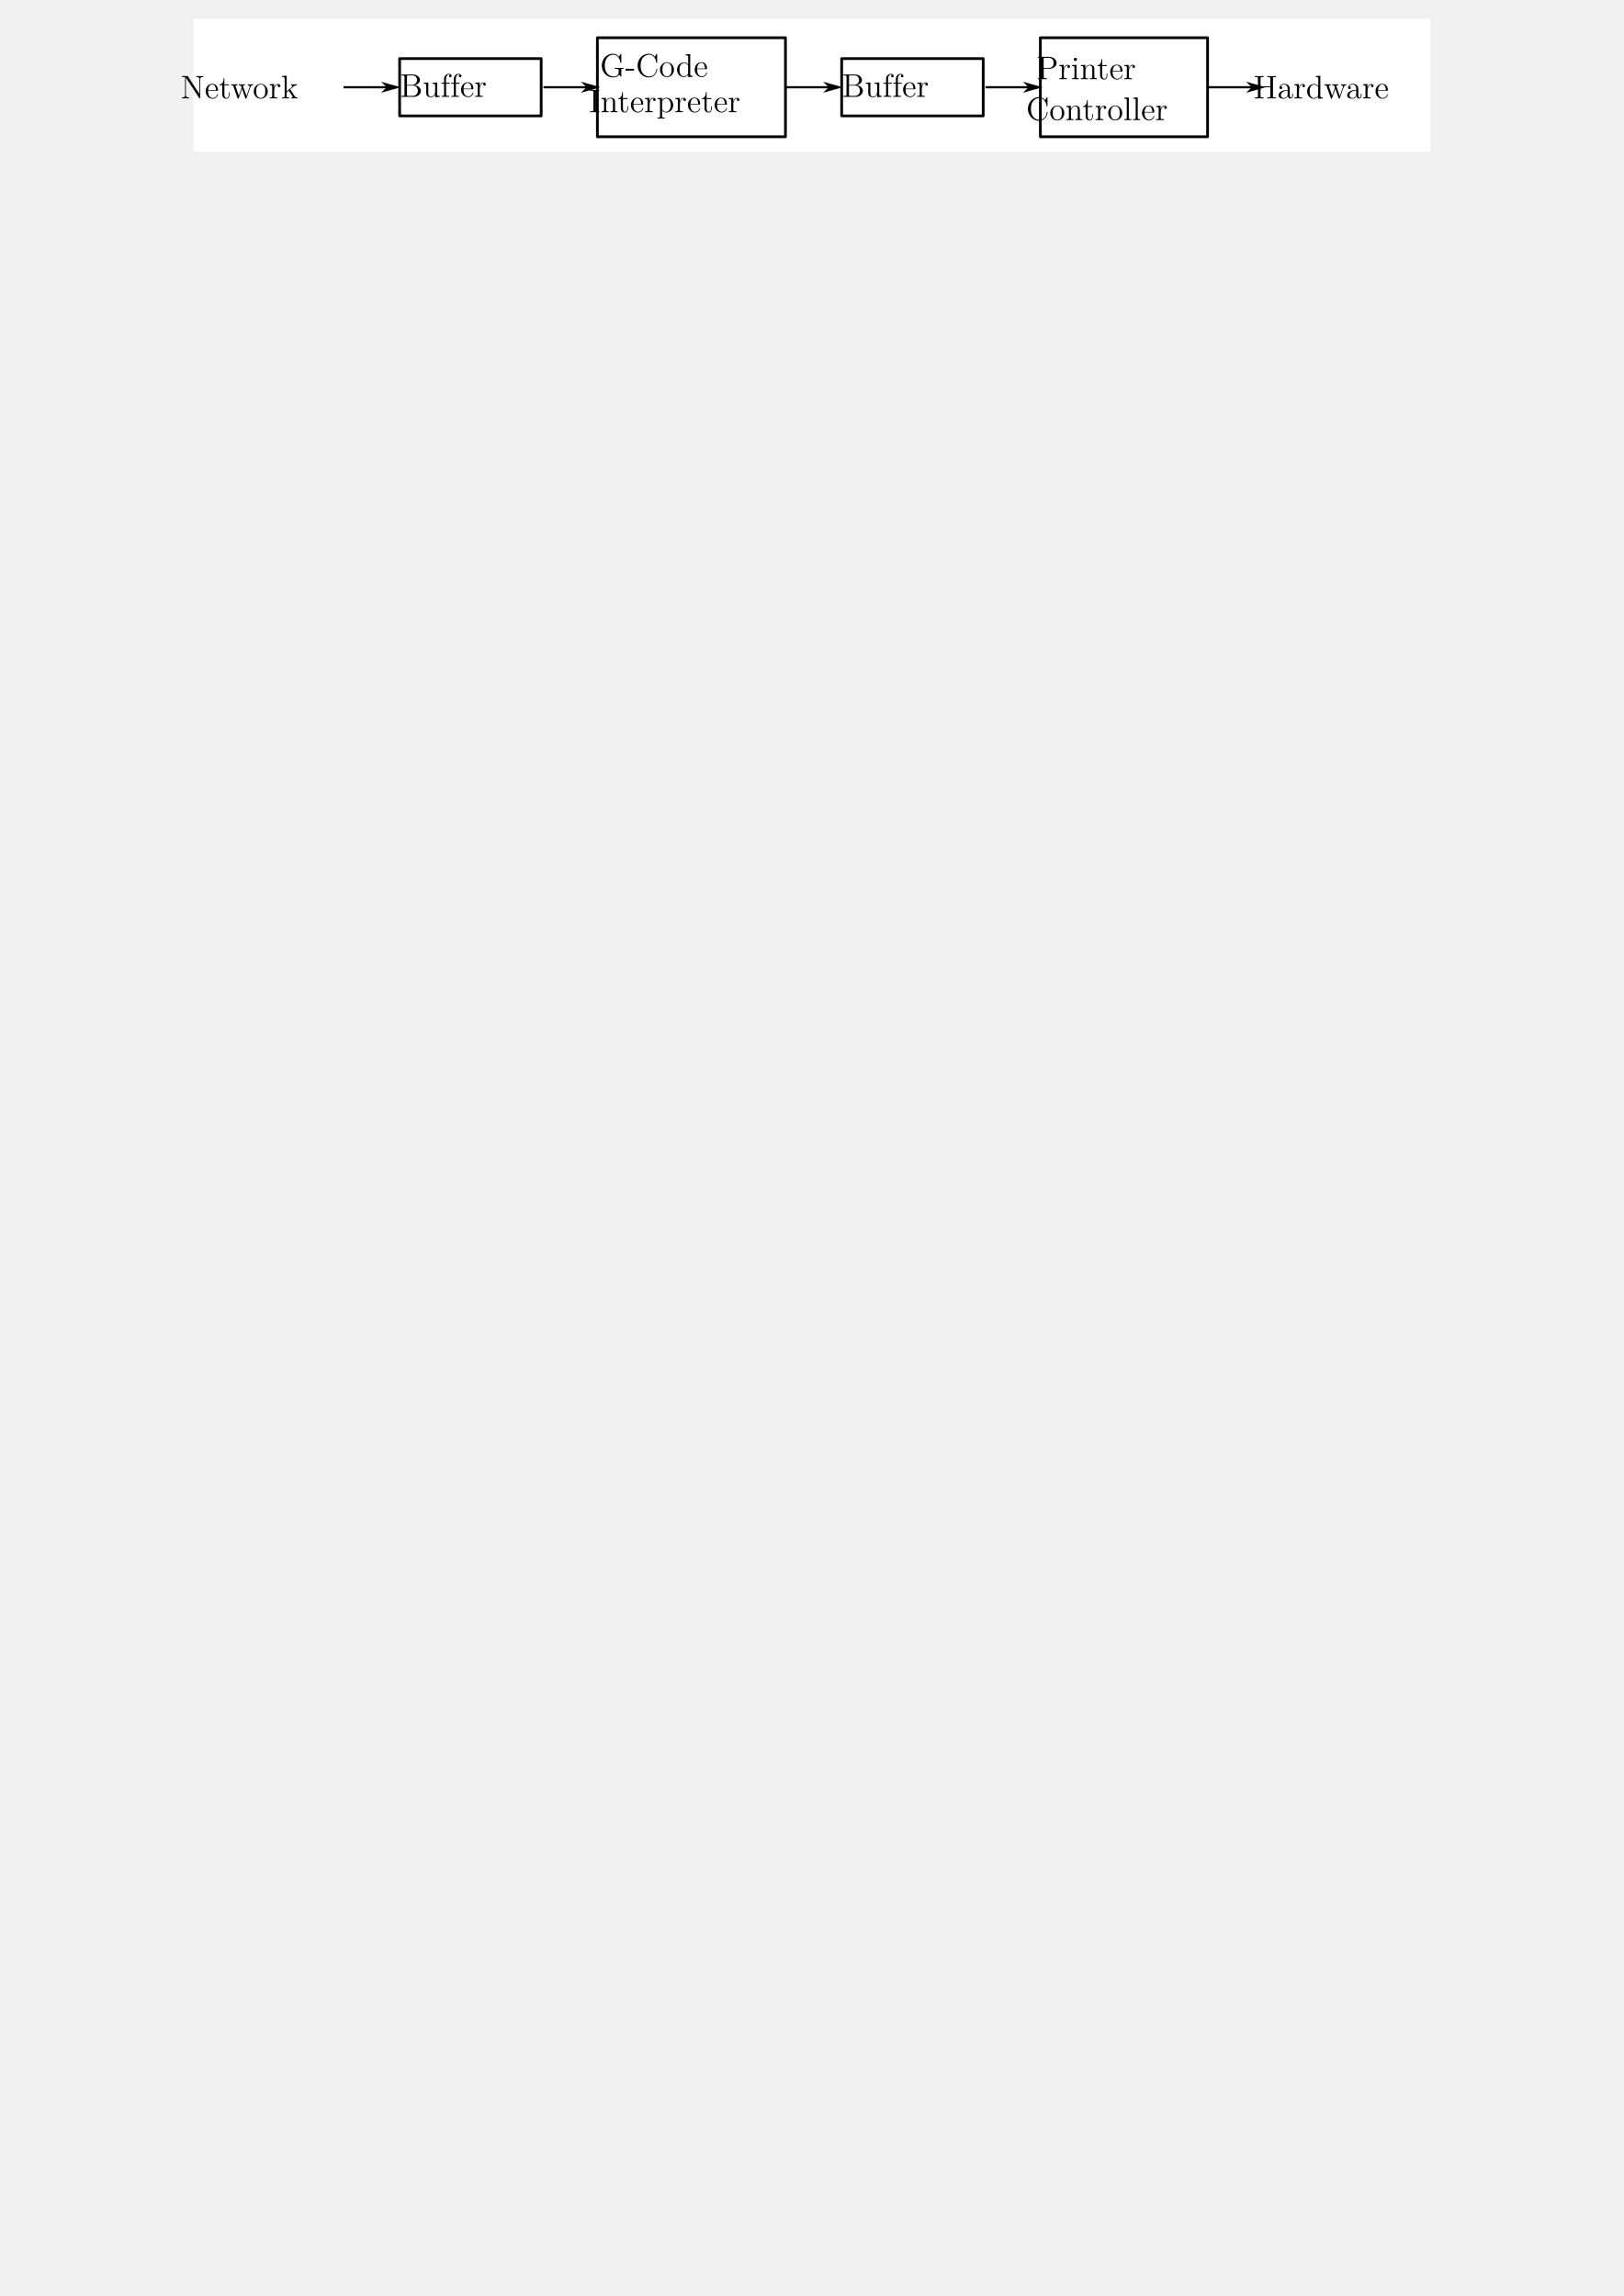
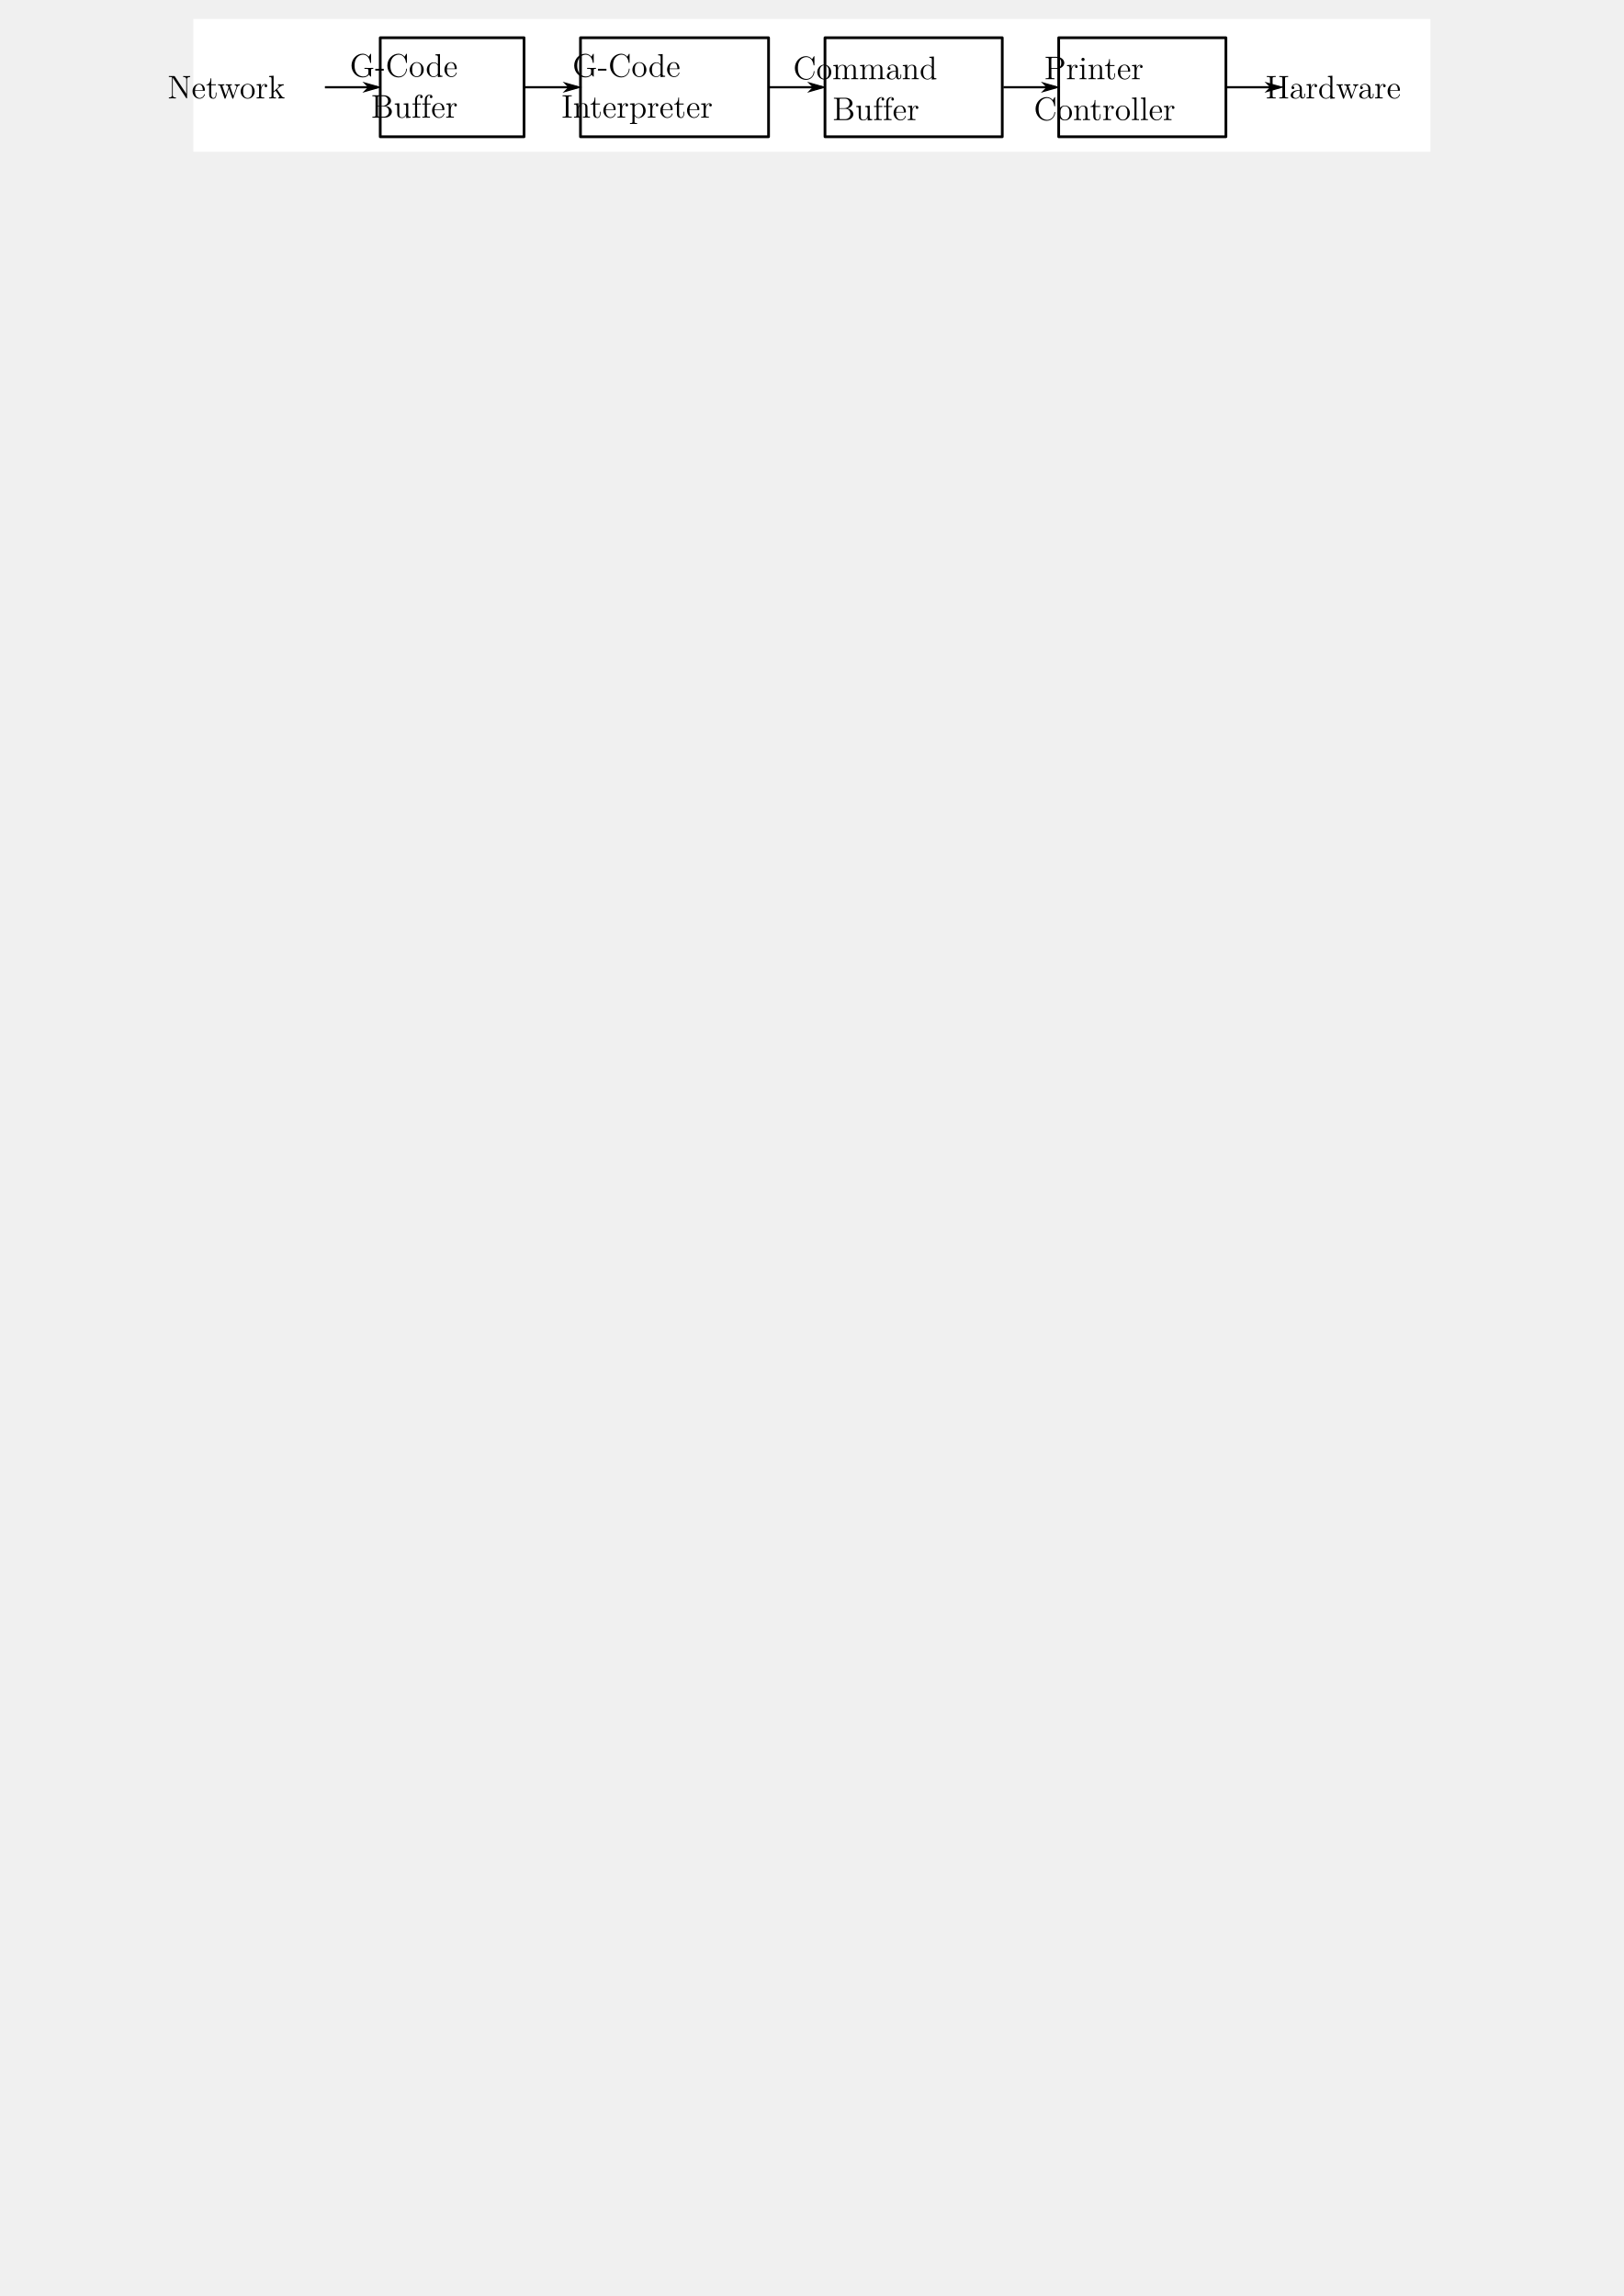
<svg xmlns="http://www.w3.org/2000/svg" version="1.1" id="svg2" height="1052.362" width="744.094">
  <defs id="defs4">
    <marker style="overflow:visible;" id="Arrow1Mend" refX="0.0" refY="0.0" orient="auto">
      <path transform="scale(0.4) rotate(180) translate(10,0)" style="fill-rule:evenodd;stroke:#000000;stroke-width:1.0pt;marker-start:none;" d="M 0.0,0.0 L 5.0,-5.0 L -12.5,0.0 L 5.0,5.0 L 0.0,0.0 z " id="path4322" />
    </marker>
    <marker style="overflow:visible" id="Arrow1Mstart" refX="0.0" refY="0.0" orient="auto">
      <path transform="scale(0.4) translate(10,0)" style="fill-rule:evenodd;stroke:#000000;stroke-width:1.0pt;marker-start:none" d="M 0.0,0.0 L 5.0,-5.0 L -12.5,0.0 L 5.0,5.0 L 0.0,0.0 z " id="path4319" />
    </marker>
    <marker style="overflow:visible;" id="Arrow1Lend" refX="0.0" refY="0.0" orient="auto">
      <path transform="scale(0.8) rotate(180) translate(12.5,0)" style="fill-rule:evenodd;stroke:#000000;stroke-width:1.0pt;marker-start:none;" d="M 0.0,0.0 L 5.0,-5.0 L -12.5,0.0 L 5.0,5.0 L 0.0,0.0 z " id="path4316" />
    </marker>
  </defs>
  <g transform="translate(0,-2.5390623e-6)" id="layer1">
    <rect y="8.692" x="88.583" height="60.842" width="566.929" id="rect7107" style="fill:#ffffff;fill-opacity:1;stroke:none;font-size:15" />
-     <text xml:space="preserve" style="font-size:15px;font-style:normal;font-variant:normal;font-weight:normal;font-stretch:normal;line-height:125%;fill:#000000;fill-opacity:1;stroke:none;font-family:LMRoman12;-inkscape-font-specification:LMRoman12" x="121.931" y="45.103" id="text6832">
-       <tspan x="121.931" y="45.103" style="font-size:15px;font-style:normal;font-variant:normal;font-weight:normal;font-stretch:normal;text-align:center;line-height:125%;writing-mode:lr-tb;text-anchor:middle;font-family:LMRoman12;-inkscape-font-specification:LMRoman12" id="tspan6834">Network</tspan>
+     <text xml:space="preserve" style="font-size:15px;font-style:normal;font-variant:normal;font-weight:normal;font-stretch:normal;line-height:125%;fill:#000000;fill-opacity:1;stroke:none;font-family:LMRoman12;-inkscape-font-specification:LMRoman12" x="115.931" y="45.103" id="text6832">
+       <tspan x="115.931" y="45.103" style="font-size:15px;font-style:normal;font-variant:normal;font-weight:normal;font-stretch:normal;text-align:center;line-height:125%;writing-mode:lr-tb;text-anchor:middle;font-family:LMRoman12;-inkscape-font-specification:LMRoman12" id="tspan6834">Network</tspan>
    </text>
-     <text id="text6874" y="45.103" x="617.648" style="font-size:15px;font-style:normal;font-variant:normal;font-weight:normal;font-stretch:normal;line-height:125%;fill:#000000;fill-opacity:1;stroke:none;font-family:LMRoman12;-inkscape-font-specification:LMRoman12" xml:space="preserve">
-       <tspan id="tspan6876" style="font-size:15px;font-style:normal;font-variant:normal;font-weight:normal;font-stretch:normal;text-align:center;line-height:125%;writing-mode:lr-tb;text-anchor:middle;font-family:LMRoman12;-inkscape-font-specification:LMRoman12" y="45.103" x="617.648">Hardware</tspan>
+     <text id="text6874" y="45.103" x="623.181" style="font-size:15px;font-style:normal;font-variant:normal;font-weight:normal;font-stretch:normal;line-height:125%;fill:#000000;fill-opacity:1;stroke:none;font-family:LMRoman12;-inkscape-font-specification:LMRoman12" xml:space="preserve">
+       <tspan id="tspan6876" style="font-size:15px;font-style:normal;font-variant:normal;font-weight:normal;font-stretch:normal;text-align:center;line-height:125%;writing-mode:lr-tb;text-anchor:middle;font-family:LMRoman12;-inkscape-font-specification:LMRoman12" y="45.103" x="623.181">Hardware</tspan>
    </text>
-     <rect style="font-size:15px;fill:#ffffff;fill-opacity:1;stroke:#000000;stroke-width:1.25;stroke-linecap:round;stroke-linejoin:round;stroke-miterlimit:4;stroke-opacity:1;stroke-dasharray:none;stroke-dashoffset:0;font-family:LMRoman12;-inkscape-font-specification:LMRoman12" id="rect6838" width="86.192" height="45.382" x="273.762" y="17.297" />
-     <text xml:space="preserve" style="font-size:15;font-style:normal;font-variant:normal;font-weight:normal;font-stretch:normal;line-height:125%;fill:#000000;fill-opacity:1;stroke:none;font-family:LMRoman12;-inkscape-font-specification:LMRoman12" x="316.806" y="35.178" id="text6840">
-       <tspan x="316.806" y="35.178" style="font-size:15;font-style:normal;font-variant:normal;font-weight:normal;font-stretch:normal;text-align:center;line-height:125%;writing-mode:lr-tb;text-anchor:middle;font-family:LMRoman12;-inkscape-font-specification:LMRoman12" id="tspan6842">G-Code</tspan>
-       <tspan x="316.806" y="51.428" style="font-size:15;font-style:normal;font-variant:normal;font-weight:normal;font-stretch:normal;text-align:center;line-height:125%;writing-mode:lr-tb;text-anchor:middle;font-family:LMRoman12;-inkscape-font-specification:LMRoman12" id="tspan6868">Interpreter</tspan>
-     </text>
-     <path style="font-size:15px;fill:none;stroke:#000000;stroke-width:1px;stroke-linecap:butt;stroke-linejoin:miter;stroke-opacity:1;marker-end:url(#Arrow1Mend)" d="m 249.048,39.988 24.1,0" id="path6846" />
-     <rect y="17.297" x="476.768" height="45.382" width="76.631" id="rect6848" style="font-size:15px;fill:#ffffff;fill-opacity:1;stroke:#000000;stroke-width:1.25;stroke-linecap:round;stroke-linejoin:round;stroke-miterlimit:4;stroke-opacity:1;stroke-dasharray:none;stroke-dashoffset:0;font-family:LMRoman12;-inkscape-font-specification:LMRoman12" />
-     <text id="text6850" y="36.302" x="514.914" style="font-size:15px;font-style:normal;font-variant:normal;font-weight:normal;font-stretch:normal;line-height:125%;fill:#000000;fill-opacity:1;stroke:none;font-family:LMRoman12;-inkscape-font-specification:LMRoman12" xml:space="preserve">
-       <tspan id="tspan6852" style="font-size:15px;font-style:normal;font-variant:normal;font-weight:normal;font-stretch:normal;text-align:center;line-height:125%;writing-mode:lr-tb;text-anchor:middle;font-family:LMRoman12;-inkscape-font-specification:LMRoman12" y="36.302" x="514.914">Printer</tspan>
-       <tspan style="font-size:15px;font-style:normal;font-variant:normal;font-weight:normal;font-stretch:normal;text-align:center;line-height:125%;writing-mode:lr-tb;text-anchor:middle;font-family:LMRoman12;-inkscape-font-specification:LMRoman12" y="55.052" x="514.914" id="tspan6870">Controller</tspan>
-     </text>
-     <path id="path6854" d="m 360.028,39.988 24.1,0" style="font-size:15px;fill:none;stroke:#000000;stroke-width:1px;stroke-linecap:butt;stroke-linejoin:miter;stroke-opacity:1;marker-end:url(#Arrow1Mend)" />
-     <path style="font-size:15px;fill:none;stroke:#000000;stroke-width:1px;stroke-linecap:butt;stroke-linejoin:miter;stroke-opacity:1;marker-end:url(#Arrow1Mend)" d="m 553.908,39.988 24.1,0" id="path6872" />
-     <rect y="26.858" x="183.141" height="26.26" width="64.864" id="rect6878" style="font-size:15px;fill:#ffffff;fill-opacity:1;stroke:#000000;stroke-width:1.25;stroke-linecap:round;stroke-linejoin:round;stroke-miterlimit:4;stroke-opacity:1;stroke-dasharray:none;stroke-dashoffset:0;font-family:LMRoman12;-inkscape-font-specification:LMRoman12" />
-     <text id="text6880" y="44.391" x="215.408" style="font-size:15;font-style:normal;font-variant:normal;font-weight:normal;font-stretch:normal;line-height:125%;fill:#000000;fill-opacity:1;stroke:none;font-family:LMRoman12;-inkscape-font-specification:LMRoman12" xml:space="preserve">
-       <tspan style="font-size:15;font-style:normal;font-variant:normal;font-weight:normal;font-stretch:normal;text-align:center;line-height:125%;writing-mode:lr-tb;text-anchor:middle;font-family:LMRoman12;-inkscape-font-specification:LMRoman12" y="44.391" x="215.408" id="tspan6890">Buffer</tspan>
-     </text>
-     <path id="path6886" d="m 157.457,39.988 24.1,0" style="font-size:15px;fill:none;stroke:#000000;stroke-width:1px;stroke-linecap:butt;stroke-linejoin:miter;stroke-opacity:1;marker-end:url(#Arrow1Mend)" />
-     <path id="path6892" d="m 451.619,39.988 24.1,0" style="font-size:15px;fill:none;stroke:#000000;stroke-width:1px;stroke-linecap:butt;stroke-linejoin:miter;stroke-opacity:1;marker-end:url(#Arrow1Mend)" />
-     <rect style="font-size:15px;fill:#ffffff;fill-opacity:1;stroke:#000000;stroke-width:1.25;stroke-linecap:round;stroke-linejoin:round;stroke-miterlimit:4;stroke-opacity:1;stroke-dasharray:none;stroke-dashoffset:0;font-family:LMRoman12;-inkscape-font-specification:LMRoman12" id="rect7046" width="64.864" height="26.26" x="385.712" y="26.858" />
-     <text xml:space="preserve" style="font-size:15;font-style:normal;font-variant:normal;font-weight:normal;font-stretch:normal;line-height:125%;fill:#000000;fill-opacity:1;stroke:none;font-family:LMRoman12;-inkscape-font-specification:LMRoman12" x="417.979" y="44.391" id="text7048">
-       <tspan id="tspan7050" x="417.979" y="44.391" style="font-size:15;font-style:normal;font-variant:normal;font-weight:normal;font-stretch:normal;text-align:center;line-height:125%;writing-mode:lr-tb;text-anchor:middle;font-family:LMRoman12;-inkscape-font-specification:LMRoman12">Buffer</tspan>
-     </text>
+     <g id="g3093" transform="translate(-7.747144,0)">
+       <rect y="17.297" x="273.762" height="45.382" width="86.192" id="rect6838" style="font-size:15px;fill:#ffffff;fill-opacity:1;stroke:#000000;stroke-width:1.25;stroke-linecap:round;stroke-linejoin:round;stroke-miterlimit:4;stroke-opacity:1;stroke-dasharray:none;stroke-dashoffset:0;font-family:LMRoman12;-inkscape-font-specification:LMRoman12" />
+       <text id="text6840" y="35.178" x="316.806" style="font-size:15px;font-style:normal;font-variant:normal;font-weight:normal;font-stretch:normal;line-height:125%;fill:#000000;fill-opacity:1;stroke:none;font-family:LMRoman12;-inkscape-font-specification:LMRoman12" xml:space="preserve">
+         <tspan id="tspan6842" style="font-size:15px;font-style:normal;font-variant:normal;font-weight:normal;font-stretch:normal;text-align:center;line-height:125%;writing-mode:lr-tb;text-anchor:middle;font-family:LMRoman12;-inkscape-font-specification:LMRoman12" y="35.178" x="316.806">G-Code</tspan>
+         <tspan id="tspan6868" style="font-size:15px;font-style:normal;font-variant:normal;font-weight:normal;font-stretch:normal;text-align:center;line-height:125%;writing-mode:lr-tb;text-anchor:middle;font-family:LMRoman12;-inkscape-font-specification:LMRoman12" y="53.928" x="316.806">Interpreter</tspan>
+       </text>
+     </g>
+     <path style="font-size:15px;fill:none;stroke:#000000;stroke-width:1px;stroke-linecap:butt;stroke-linejoin:miter;stroke-opacity:1;marker-end:url(#Arrow1Mend)" d="m 240.661,39.988 24.1,0" id="path6846" />
+     <g id="g3087" transform="translate(8.399249,0)">
+       <rect style="font-size:15px;fill:#ffffff;fill-opacity:1;stroke:#000000;stroke-width:1.25;stroke-linecap:round;stroke-linejoin:round;stroke-miterlimit:4;stroke-opacity:1;stroke-dasharray:none;stroke-dashoffset:0;font-family:LMRoman12;-inkscape-font-specification:LMRoman12" id="rect6848" width="76.631" height="45.382" x="476.768" y="17.297" />
+       <text xml:space="preserve" style="font-size:15px;font-style:normal;font-variant:normal;font-weight:normal;font-stretch:normal;line-height:125%;fill:#000000;fill-opacity:1;stroke:none;font-family:LMRoman12;-inkscape-font-specification:LMRoman12" x="514.914" y="36.302" id="text6850">
+         <tspan x="514.914" y="36.302" style="font-size:15px;font-style:normal;font-variant:normal;font-weight:normal;font-stretch:normal;text-align:center;line-height:125%;writing-mode:lr-tb;text-anchor:middle;font-family:LMRoman12;-inkscape-font-specification:LMRoman12" id="tspan6852">Printer</tspan>
+         <tspan id="tspan6870" x="514.914" y="55.052" style="font-size:15px;font-style:normal;font-variant:normal;font-weight:normal;font-stretch:normal;text-align:center;line-height:125%;writing-mode:lr-tb;text-anchor:middle;font-family:LMRoman12;-inkscape-font-specification:LMRoman12">Controller</tspan>
+       </text>
+     </g>
+     <path id="path6854" d="m 352.712,39.988 24.1,0" style="font-size:15px;fill:none;stroke:#000000;stroke-width:1px;stroke-linecap:butt;stroke-linejoin:miter;stroke-opacity:1;marker-end:url(#Arrow1Mend)" />
+     <path style="font-size:15px;fill:none;stroke:#000000;stroke-width:1px;stroke-linecap:butt;stroke-linejoin:miter;stroke-opacity:1;marker-end:url(#Arrow1Mend)" d="m 562.303,39.988 24.1,0" id="path6872" />
+     <path id="path6886" d="m 148.896,39.988 24.1,0" style="font-size:15px;fill:none;stroke:#000000;stroke-width:1px;stroke-linecap:butt;stroke-linejoin:miter;stroke-opacity:1;marker-end:url(#Arrow1Mend)" />
+     <path id="path6892" d="m 459.813,39.988 24.1,0" style="font-size:15px;fill:none;stroke:#000000;stroke-width:1px;stroke-linecap:butt;stroke-linejoin:miter;stroke-opacity:1;marker-end:url(#Arrow1Mend)" />
+     <g id="g3063" transform="translate(6.528995,0)">
+       <rect style="font-size:15px;fill:#ffffff;fill-opacity:1;stroke:#000000;stroke-width:1.25;stroke-linecap:round;stroke-linejoin:round;stroke-miterlimit:4;stroke-opacity:1;stroke-dasharray:none;stroke-dashoffset:0;font-family:LMRoman12;-inkscape-font-specification:LMRoman12" id="rect3055" width="65.906" height="45.382" x="167.721" y="17.297" />
+       <text xml:space="preserve" style="font-size:15px;font-style:normal;font-variant:normal;font-weight:normal;font-stretch:normal;line-height:125%;fill:#000000;fill-opacity:1;stroke:none;font-family:LMRoman12;-inkscape-font-specification:LMRoman12" x="200.483" y="35.178" id="text3057">
+         <tspan x="200.483" y="35.178" style="font-size:15px;font-style:normal;font-variant:normal;font-weight:normal;font-stretch:normal;text-align:center;line-height:125%;writing-mode:lr-tb;text-anchor:middle;font-family:LMRoman12;-inkscape-font-specification:LMRoman12" id="tspan3059">G-Code</tspan>
+         <tspan x="200.483" y="53.928" style="font-size:15px;font-style:normal;font-variant:normal;font-weight:normal;font-stretch:normal;text-align:center;line-height:125%;writing-mode:lr-tb;text-anchor:middle;font-family:LMRoman12;-inkscape-font-specification:LMRoman12" id="tspan3061">Buffer</tspan>
+       </text>
+     </g>
+     <g id="g3081" transform="translate(0.4131653,0)">
+       <rect y="17.297" x="377.653" height="45.382" width="81.242" id="rect3069" style="font-size:15px;fill:#ffffff;fill-opacity:1;stroke:#000000;stroke-width:1.25;stroke-linecap:round;stroke-linejoin:round;stroke-miterlimit:4;stroke-opacity:1;stroke-dasharray:none;stroke-dashoffset:0;font-family:LMRoman12;-inkscape-font-specification:LMRoman12" />
+       <text id="text3071" y="36.302" x="418.094" style="font-size:15px;font-style:normal;font-variant:normal;font-weight:normal;font-stretch:normal;line-height:125%;fill:#000000;fill-opacity:1;stroke:none;font-family:LMRoman12;-inkscape-font-specification:LMRoman12" xml:space="preserve">
+         <tspan style="font-size:15px;font-style:normal;font-variant:normal;font-weight:normal;font-stretch:normal;text-align:center;line-height:125%;writing-mode:lr-tb;text-anchor:middle;font-family:LMRoman12;-inkscape-font-specification:LMRoman12" y="36.302" x="418.094" id="tspan3075">Command</tspan>
+         <tspan id="tspan3079" style="font-size:15px;font-style:normal;font-variant:normal;font-weight:normal;font-stretch:normal;text-align:center;line-height:125%;writing-mode:lr-tb;text-anchor:middle;font-family:LMRoman12;-inkscape-font-specification:LMRoman12" y="55.052" x="418.094">Buffer</tspan>
+       </text>
+     </g>
  </g>
</svg>
